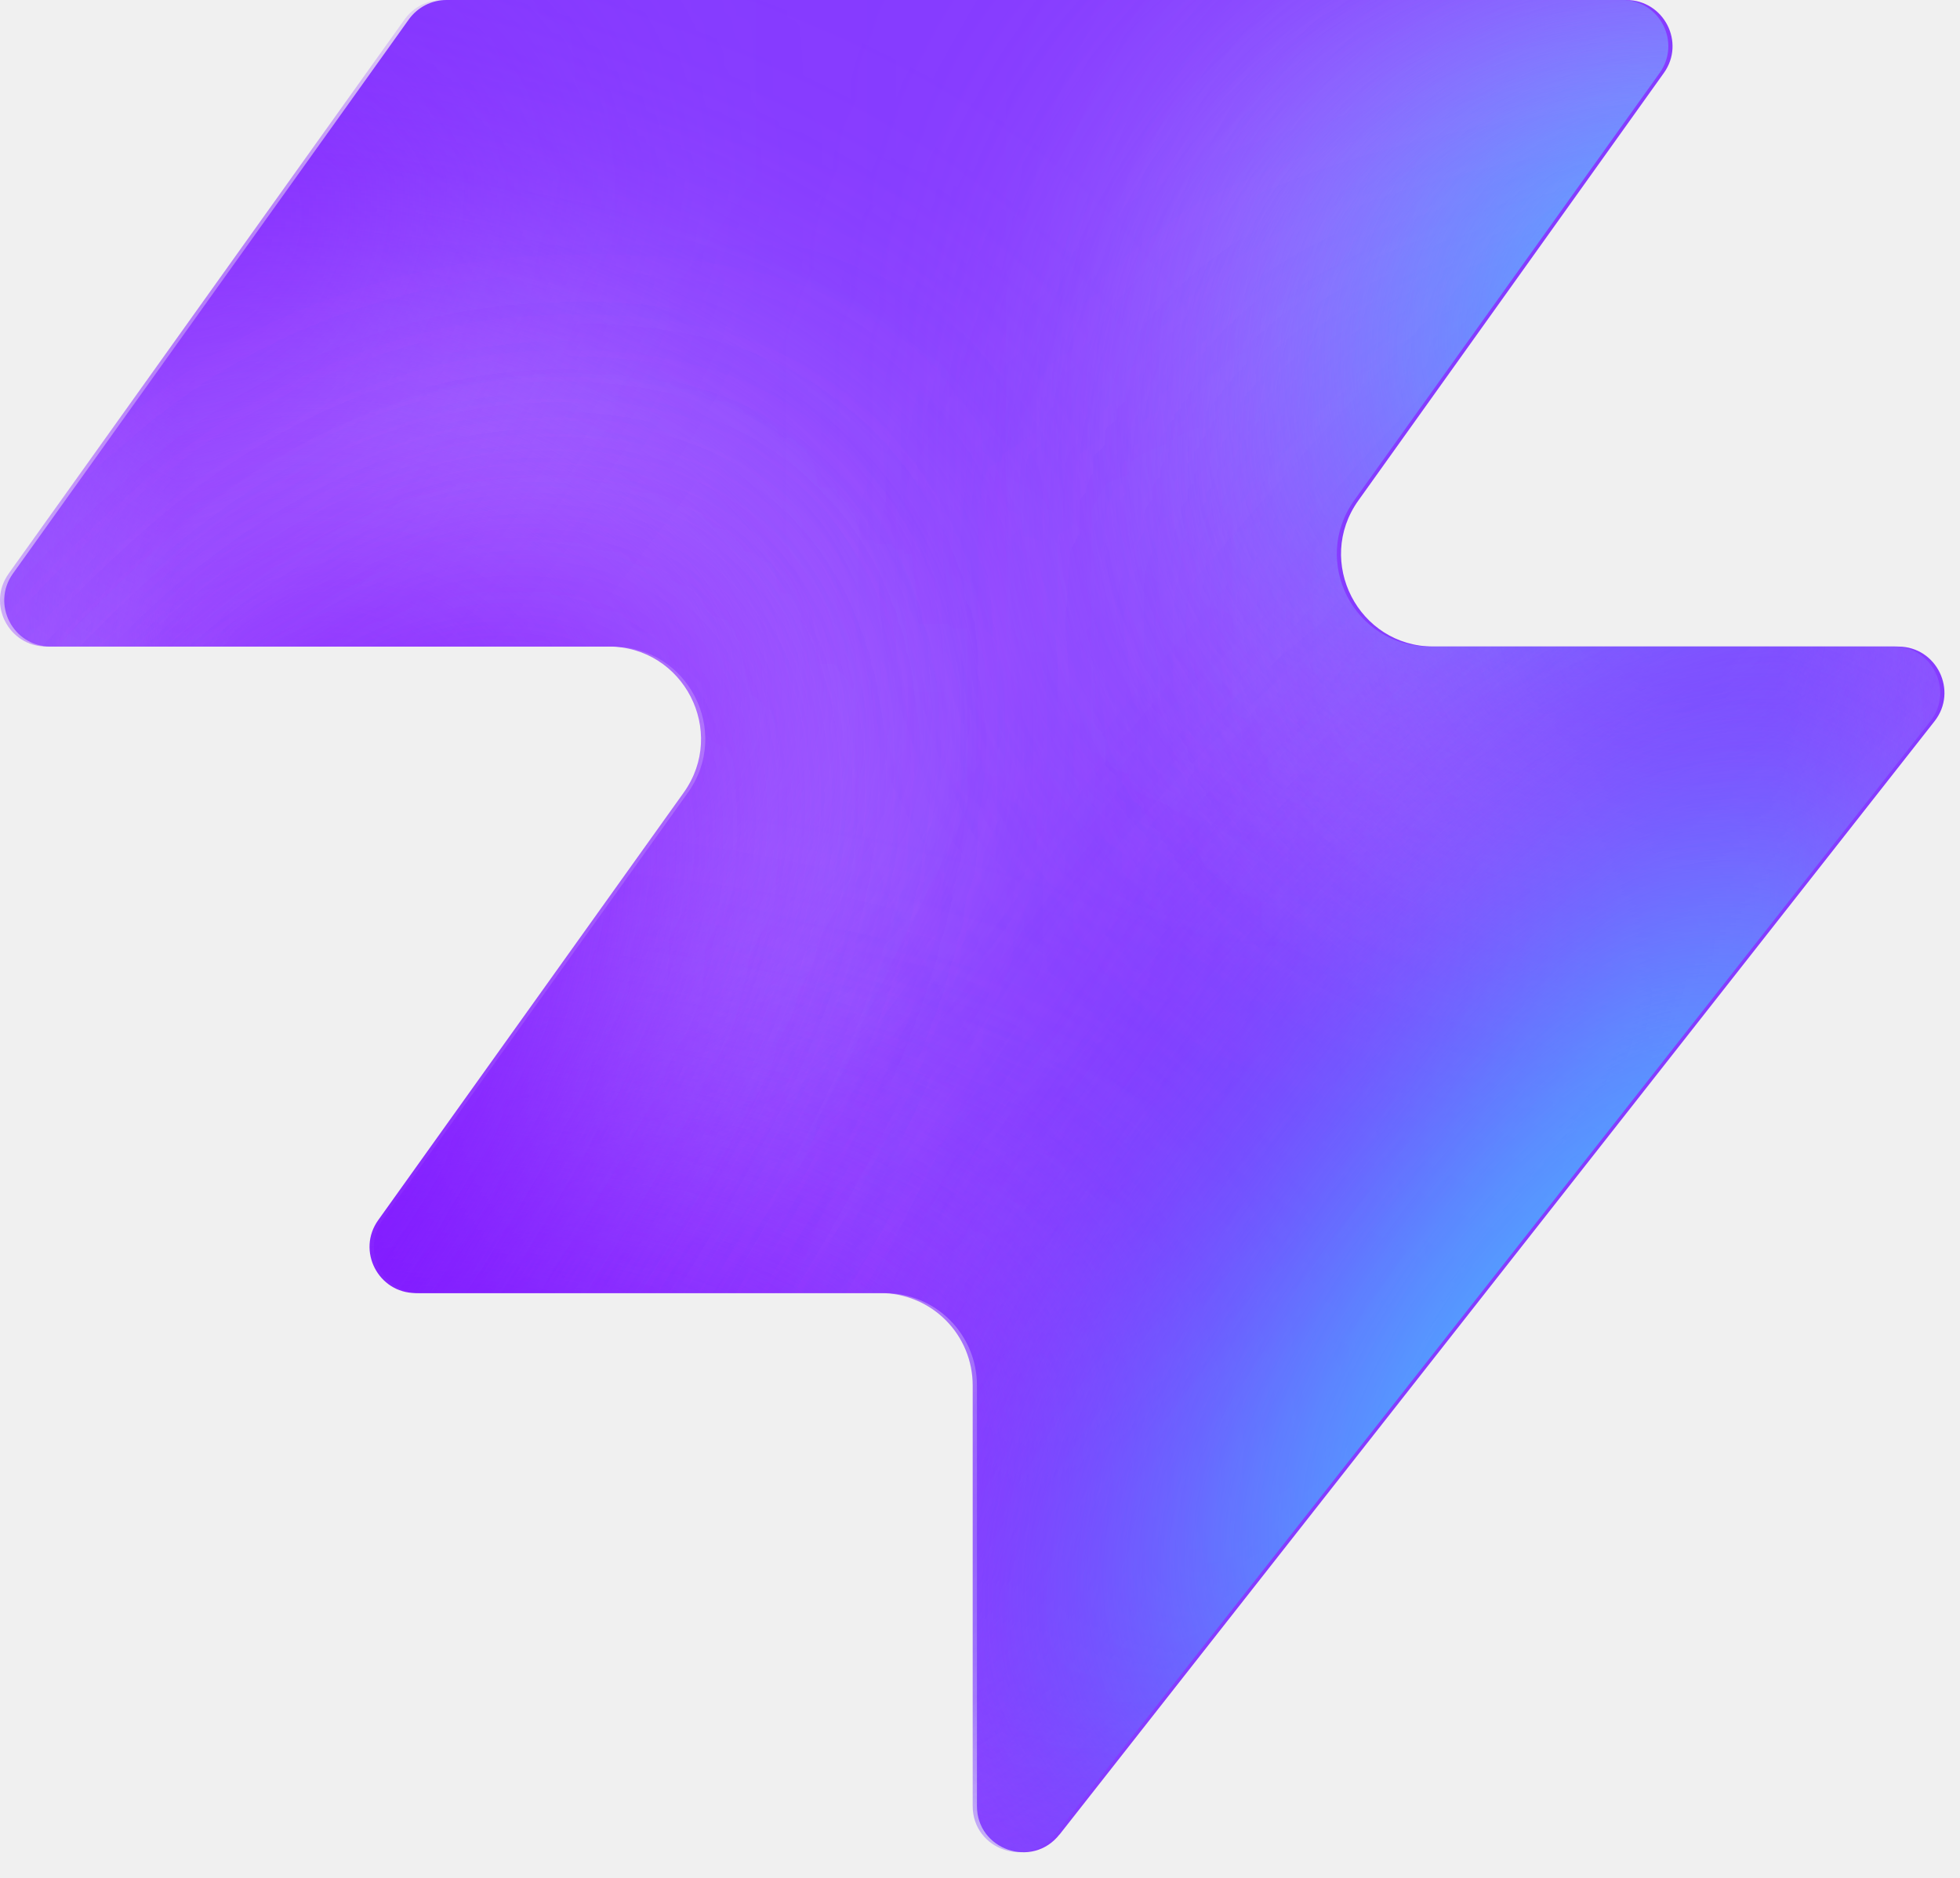
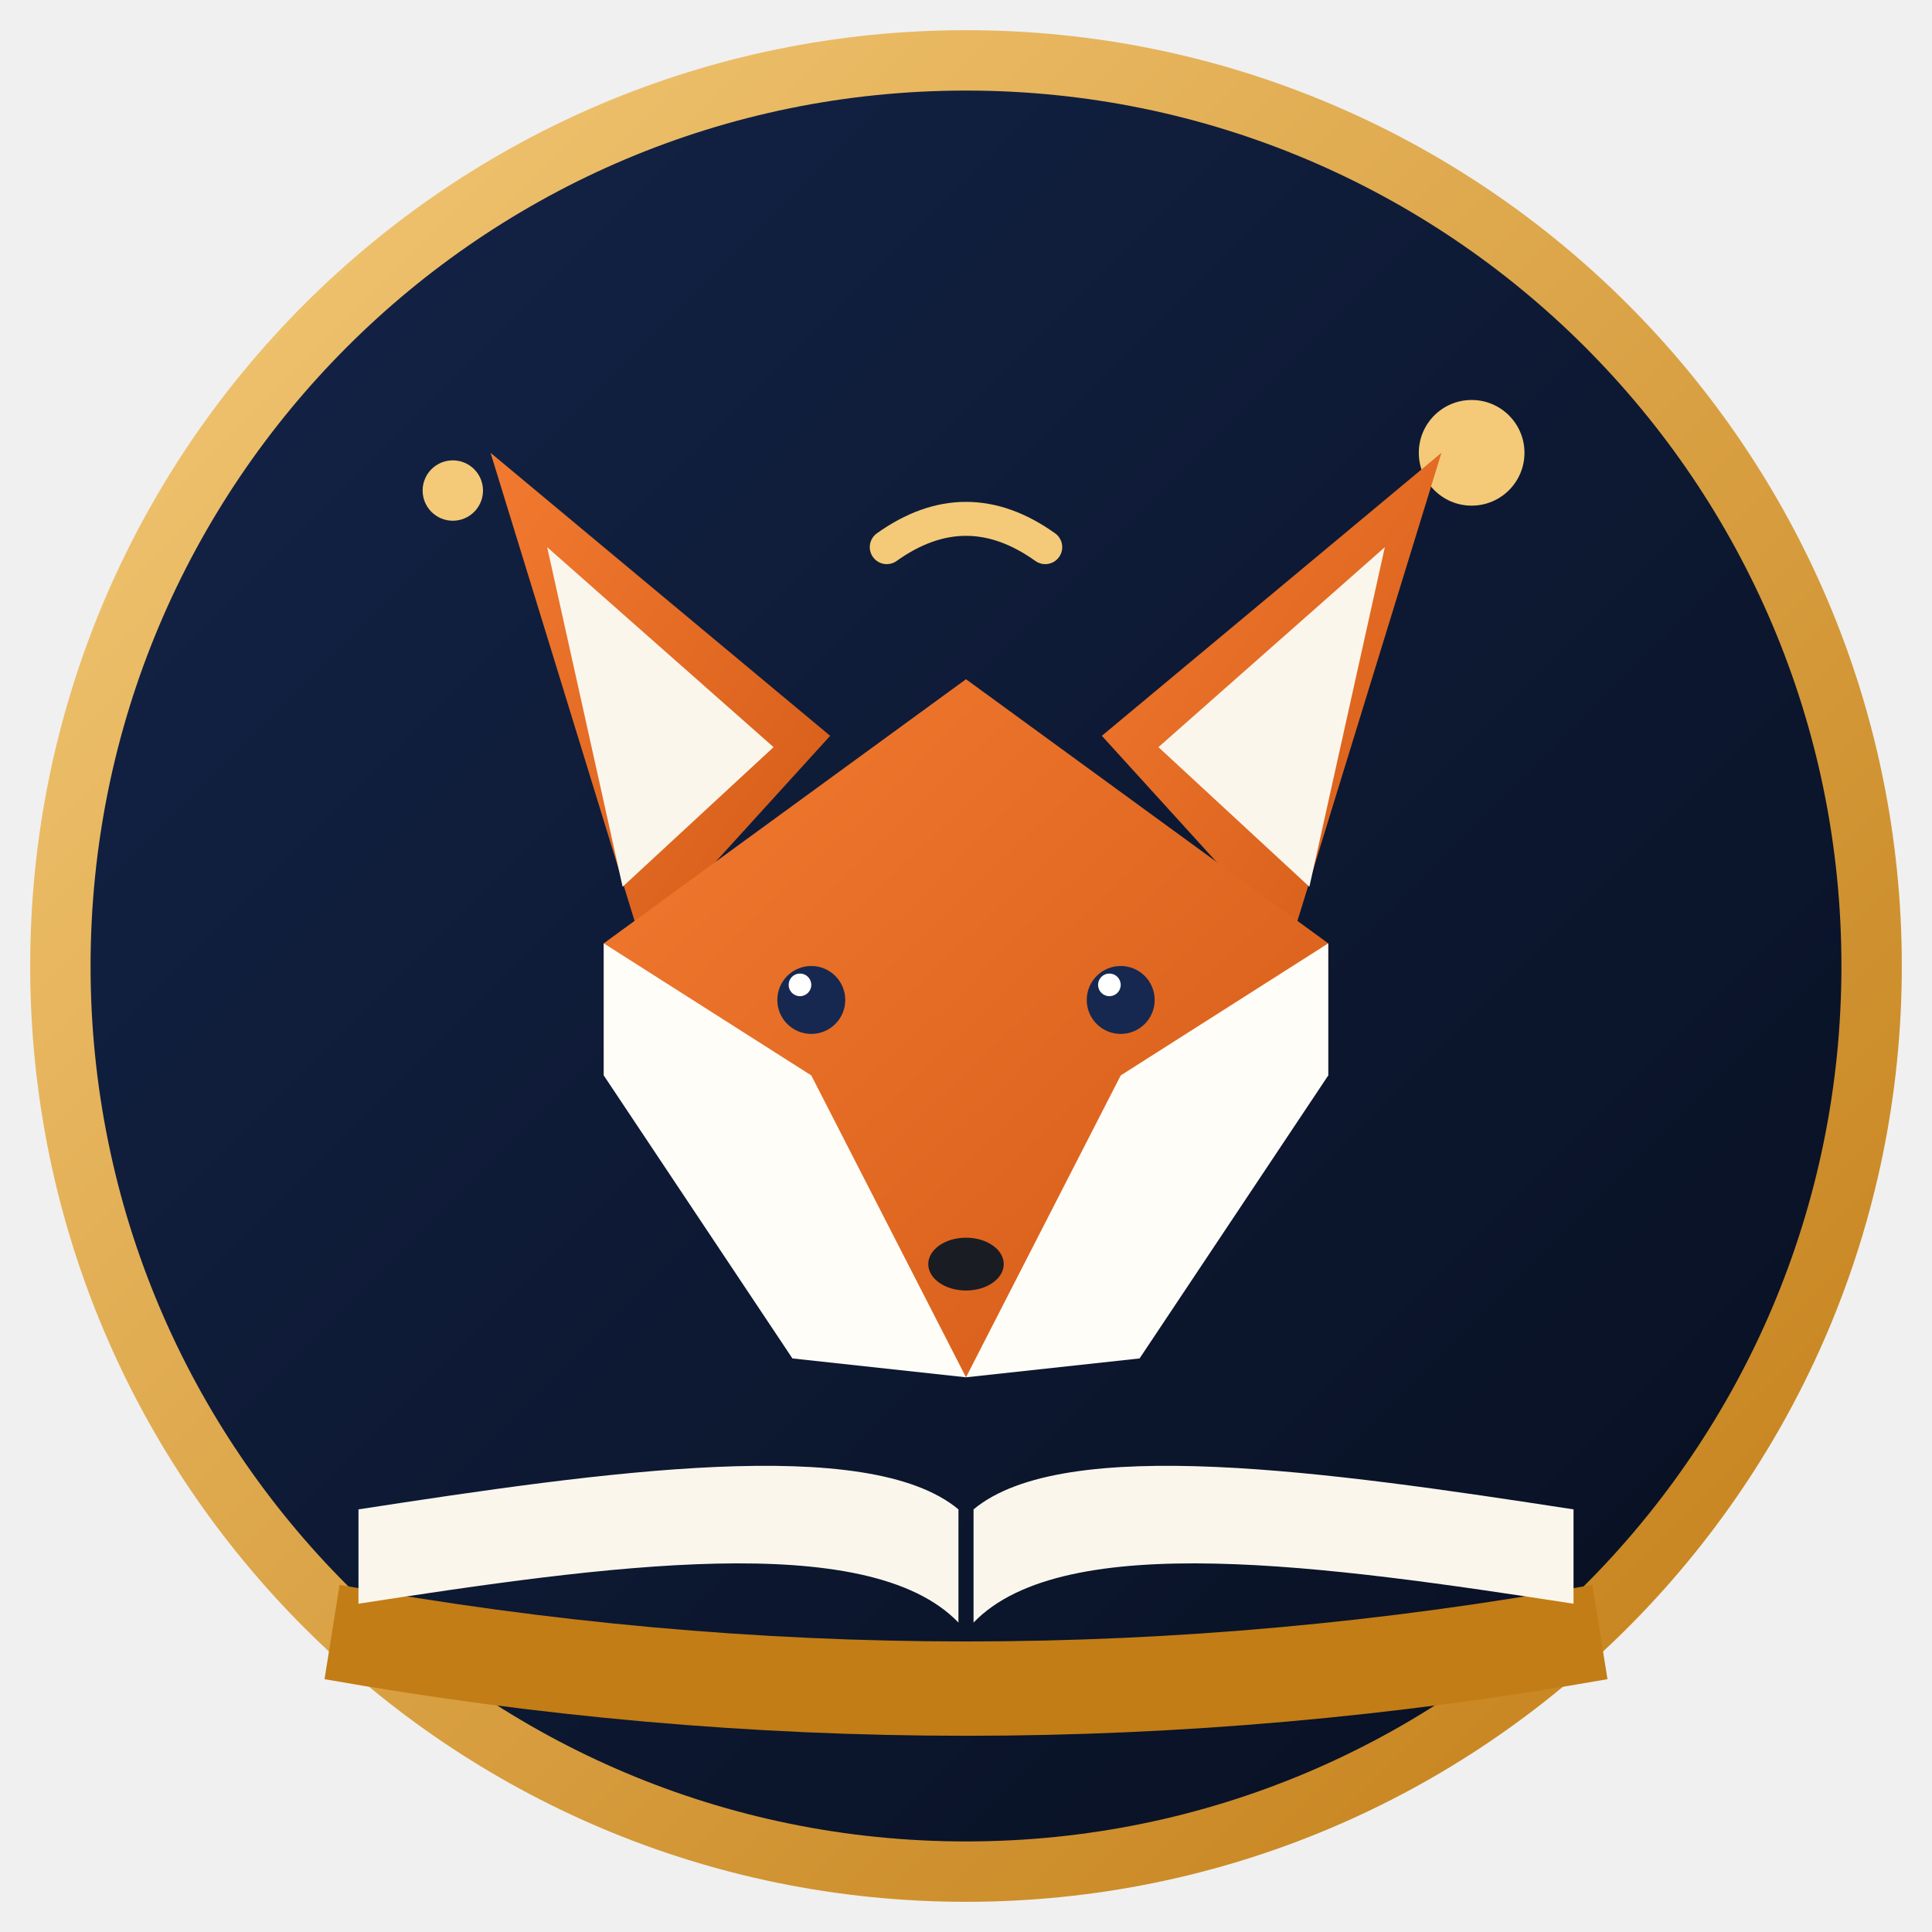
- <svg xmlns="http://www.w3.org/2000/svg" width="48" height="46" fill="none" viewBox="0 0 48 46">
-   <path fill="#863bff" d="M25.946 44.938c-.664.845-2.021.375-2.021-.698V33.937a2.26 2.26 0 0 0-2.262-2.262H10.287c-.92 0-1.456-1.04-.92-1.788l7.48-10.471c1.07-1.497 0-3.578-1.842-3.578H1.237c-.92 0-1.456-1.04-.92-1.788L10.013.474c.214-.297.556-.474.92-.474h28.894c.92 0 1.456 1.04.92 1.788l-7.48 10.471c-1.07 1.498 0 3.579 1.842 3.579h11.377c.943 0 1.473 1.088.89 1.83L25.947 44.94z" style="fill:#863bff;fill:color(display-p3 .525 .23 1);fill-opacity:1" />
-   <mask id="a" width="48" height="46" x="0" y="0" maskUnits="userSpaceOnUse" style="mask-type:alpha">
-     <path fill="#000" d="M25.842 44.938c-.664.844-2.021.375-2.021-.698V33.937a2.26 2.26 0 0 0-2.262-2.262H10.183c-.92 0-1.456-1.04-.92-1.788l7.48-10.471c1.07-1.498 0-3.579-1.842-3.579H1.133c-.92 0-1.456-1.04-.92-1.787L9.91.473c.214-.297.556-.474.92-.474h28.894c.92 0 1.456 1.04.92 1.788l-7.48 10.471c-1.07 1.498 0 3.578 1.842 3.578h11.377c.943 0 1.473 1.088.89 1.832L25.843 44.94z" style="fill:#000;fill-opacity:1" />
-   </mask>
-   <g mask="url(#a)">
-     <g filter="url(#b)">
-       <ellipse cx="5.508" cy="14.704" fill="#ede6ff" rx="5.508" ry="14.704" style="fill:#ede6ff;fill:color(display-p3 .927 .903 1);fill-opacity:1" transform="matrix(.00324 1 1 -.00324 -4.47 31.516)" />
-     </g>
-     <g filter="url(#c)">
-       <ellipse cx="10.399" cy="29.851" fill="#ede6ff" rx="10.399" ry="29.851" style="fill:#ede6ff;fill:color(display-p3 .927 .903 1);fill-opacity:1" transform="matrix(.00324 1 1 -.00324 -39.328 7.883)" />
-     </g>
-     <g filter="url(#d)">
-       <ellipse cx="5.508" cy="30.487" fill="#7e14ff" rx="5.508" ry="30.487" style="fill:#7e14ff;fill:color(display-p3 .492 .077 1);fill-opacity:1" transform="rotate(89.814 -25.913 -14.639)scale(1 -1)" />
-     </g>
-     <g filter="url(#e)">
-       <ellipse cx="5.508" cy="30.599" fill="#7e14ff" rx="5.508" ry="30.599" style="fill:#7e14ff;fill:color(display-p3 .492 .077 1);fill-opacity:1" transform="rotate(89.814 -32.644 -3.334)scale(1 -1)" />
-     </g>
-     <g filter="url(#f)">
-       <ellipse cx="5.508" cy="30.599" fill="#7e14ff" rx="5.508" ry="30.599" style="fill:#7e14ff;fill:color(display-p3 .492 .077 1);fill-opacity:1" transform="matrix(.00324 1 1 -.00324 -34.34 30.47)" />
-     </g>
-     <g filter="url(#g)">
-       <ellipse cx="14.072" cy="22.078" fill="#ede6ff" rx="14.072" ry="22.078" style="fill:#ede6ff;fill:color(display-p3 .927 .903 1);fill-opacity:1" transform="rotate(93.35 24.506 48.493)scale(-1 1)" />
-     </g>
-     <g filter="url(#h)">
-       <ellipse cx="3.47" cy="21.501" fill="#7e14ff" rx="3.47" ry="21.501" style="fill:#7e14ff;fill:color(display-p3 .492 .077 1);fill-opacity:1" transform="rotate(89.009 28.708 47.59)scale(-1 1)" />
-     </g>
-     <g filter="url(#i)">
-       <ellipse cx="3.47" cy="21.501" fill="#7e14ff" rx="3.47" ry="21.501" style="fill:#7e14ff;fill:color(display-p3 .492 .077 1);fill-opacity:1" transform="rotate(89.009 28.708 47.59)scale(-1 1)" />
-     </g>
-     <g filter="url(#j)">
-       <ellipse cx=".387" cy="8.972" fill="#7e14ff" rx="4.407" ry="29.108" style="fill:#7e14ff;fill:color(display-p3 .492 .077 1);fill-opacity:1" transform="rotate(39.51 .387 8.972)" />
-     </g>
-     <g filter="url(#k)">
-       <ellipse cx="47.523" cy="-6.092" fill="#7e14ff" rx="4.407" ry="29.108" style="fill:#7e14ff;fill:color(display-p3 .492 .077 1);fill-opacity:1" transform="rotate(37.892 47.523 -6.092)" />
-     </g>
-     <g filter="url(#l)">
-       <ellipse cx="41.412" cy="6.333" fill="#47bfff" rx="5.971" ry="9.665" style="fill:#47bfff;fill:color(display-p3 .28 .748 1);fill-opacity:1" transform="rotate(37.892 41.412 6.333)" />
-     </g>
-     <g filter="url(#m)">
-       <ellipse cx="-1.879" cy="38.332" fill="#7e14ff" rx="4.407" ry="29.108" style="fill:#7e14ff;fill:color(display-p3 .492 .077 1);fill-opacity:1" transform="rotate(37.892 -1.88 38.332)" />
-     </g>
-     <g filter="url(#n)">
-       <ellipse cx="-1.879" cy="38.332" fill="#7e14ff" rx="4.407" ry="29.108" style="fill:#7e14ff;fill:color(display-p3 .492 .077 1);fill-opacity:1" transform="rotate(37.892 -1.88 38.332)" />
-     </g>
-     <g filter="url(#o)">
-       <ellipse cx="35.651" cy="29.907" fill="#7e14ff" rx="4.407" ry="29.108" style="fill:#7e14ff;fill:color(display-p3 .492 .077 1);fill-opacity:1" transform="rotate(37.892 35.651 29.907)" />
-     </g>
-     <g filter="url(#p)">
-       <ellipse cx="38.418" cy="32.4" fill="#47bfff" rx="5.971" ry="15.297" style="fill:#47bfff;fill:color(display-p3 .28 .748 1);fill-opacity:1" transform="rotate(37.892 38.418 32.4)" />
-     </g>
-   </g>
+ <svg xmlns="http://www.w3.org/2000/svg" viewBox="0 0 512 512" width="100%" height="100%">
  <defs>
-     <filter id="b" width="60.045" height="41.654" x="-19.77" y="16.149" color-interpolation-filters="sRGB" filterUnits="userSpaceOnUse">
-       <feFlood flood-opacity="0" result="BackgroundImageFix" />
-       <feBlend in="SourceGraphic" in2="BackgroundImageFix" result="shape" />
-       <feGaussianBlur result="effect1_foregroundBlur_2002_17158" stdDeviation="7.659" />
-     </filter>
-     <filter id="c" width="90.34" height="51.437" x="-54.613" y="-7.533" color-interpolation-filters="sRGB" filterUnits="userSpaceOnUse">
-       <feFlood flood-opacity="0" result="BackgroundImageFix" />
-       <feBlend in="SourceGraphic" in2="BackgroundImageFix" result="shape" />
-       <feGaussianBlur result="effect1_foregroundBlur_2002_17158" stdDeviation="7.659" />
-     </filter>
-     <filter id="d" width="79.355" height="29.4" x="-49.64" y="2.03" color-interpolation-filters="sRGB" filterUnits="userSpaceOnUse">
-       <feFlood flood-opacity="0" result="BackgroundImageFix" />
-       <feBlend in="SourceGraphic" in2="BackgroundImageFix" result="shape" />
-       <feGaussianBlur result="effect1_foregroundBlur_2002_17158" stdDeviation="4.596" />
-     </filter>
-     <filter id="e" width="79.579" height="29.4" x="-45.045" y="20.029" color-interpolation-filters="sRGB" filterUnits="userSpaceOnUse">
-       <feFlood flood-opacity="0" result="BackgroundImageFix" />
-       <feBlend in="SourceGraphic" in2="BackgroundImageFix" result="shape" />
-       <feGaussianBlur result="effect1_foregroundBlur_2002_17158" stdDeviation="4.596" />
-     </filter>
-     <filter id="f" width="79.579" height="29.4" x="-43.513" y="21.178" color-interpolation-filters="sRGB" filterUnits="userSpaceOnUse">
-       <feFlood flood-opacity="0" result="BackgroundImageFix" />
-       <feBlend in="SourceGraphic" in2="BackgroundImageFix" result="shape" />
-       <feGaussianBlur result="effect1_foregroundBlur_2002_17158" stdDeviation="4.596" />
-     </filter>
-     <filter id="g" width="74.749" height="58.852" x="15.756" y="-17.901" color-interpolation-filters="sRGB" filterUnits="userSpaceOnUse">
-       <feFlood flood-opacity="0" result="BackgroundImageFix" />
-       <feBlend in="SourceGraphic" in2="BackgroundImageFix" result="shape" />
-       <feGaussianBlur result="effect1_foregroundBlur_2002_17158" stdDeviation="7.659" />
-     </filter>
-     <filter id="h" width="61.377" height="25.362" x="23.548" y="2.284" color-interpolation-filters="sRGB" filterUnits="userSpaceOnUse">
-       <feFlood flood-opacity="0" result="BackgroundImageFix" />
-       <feBlend in="SourceGraphic" in2="BackgroundImageFix" result="shape" />
-       <feGaussianBlur result="effect1_foregroundBlur_2002_17158" stdDeviation="4.596" />
-     </filter>
-     <filter id="i" width="61.377" height="25.362" x="23.548" y="2.284" color-interpolation-filters="sRGB" filterUnits="userSpaceOnUse">
-       <feFlood flood-opacity="0" result="BackgroundImageFix" />
-       <feBlend in="SourceGraphic" in2="BackgroundImageFix" result="shape" />
-       <feGaussianBlur result="effect1_foregroundBlur_2002_17158" stdDeviation="4.596" />
-     </filter>
-     <filter id="j" width="56.045" height="63.649" x="-27.636" y="-22.853" color-interpolation-filters="sRGB" filterUnits="userSpaceOnUse">
-       <feFlood flood-opacity="0" result="BackgroundImageFix" />
-       <feBlend in="SourceGraphic" in2="BackgroundImageFix" result="shape" />
-       <feGaussianBlur result="effect1_foregroundBlur_2002_17158" stdDeviation="4.596" />
-     </filter>
-     <filter id="k" width="54.814" height="64.646" x="20.116" y="-38.415" color-interpolation-filters="sRGB" filterUnits="userSpaceOnUse">
-       <feFlood flood-opacity="0" result="BackgroundImageFix" />
-       <feBlend in="SourceGraphic" in2="BackgroundImageFix" result="shape" />
-       <feGaussianBlur result="effect1_foregroundBlur_2002_17158" stdDeviation="4.596" />
-     </filter>
-     <filter id="l" width="33.541" height="35.313" x="24.641" y="-11.323" color-interpolation-filters="sRGB" filterUnits="userSpaceOnUse">
-       <feFlood flood-opacity="0" result="BackgroundImageFix" />
-       <feBlend in="SourceGraphic" in2="BackgroundImageFix" result="shape" />
-       <feGaussianBlur result="effect1_foregroundBlur_2002_17158" stdDeviation="4.596" />
-     </filter>
-     <filter id="m" width="54.814" height="64.646" x="-29.286" y="6.009" color-interpolation-filters="sRGB" filterUnits="userSpaceOnUse">
-       <feFlood flood-opacity="0" result="BackgroundImageFix" />
-       <feBlend in="SourceGraphic" in2="BackgroundImageFix" result="shape" />
-       <feGaussianBlur result="effect1_foregroundBlur_2002_17158" stdDeviation="4.596" />
-     </filter>
-     <filter id="n" width="54.814" height="64.646" x="-29.286" y="6.009" color-interpolation-filters="sRGB" filterUnits="userSpaceOnUse">
-       <feFlood flood-opacity="0" result="BackgroundImageFix" />
-       <feBlend in="SourceGraphic" in2="BackgroundImageFix" result="shape" />
-       <feGaussianBlur result="effect1_foregroundBlur_2002_17158" stdDeviation="4.596" />
-     </filter>
-     <filter id="o" width="54.814" height="64.646" x="8.244" y="-2.416" color-interpolation-filters="sRGB" filterUnits="userSpaceOnUse">
-       <feFlood flood-opacity="0" result="BackgroundImageFix" />
-       <feBlend in="SourceGraphic" in2="BackgroundImageFix" result="shape" />
-       <feGaussianBlur result="effect1_foregroundBlur_2002_17158" stdDeviation="4.596" />
-     </filter>
-     <filter id="p" width="39.409" height="43.623" x="18.713" y="10.588" color-interpolation-filters="sRGB" filterUnits="userSpaceOnUse">
-       <feFlood flood-opacity="0" result="BackgroundImageFix" />
-       <feBlend in="SourceGraphic" in2="BackgroundImageFix" result="shape" />
-       <feGaussianBlur result="effect1_foregroundBlur_2002_17158" stdDeviation="4.596" />
-     </filter>
+     <linearGradient id="bgGrad" x1="0%" y1="0%" x2="100%" y2="100%">
+       <stop offset="0%" stop-color="#14254A" />
+       <stop offset="100%" stop-color="#070E1E" />
+     </linearGradient>
+     <linearGradient id="goldRim" x1="0%" y1="0%" x2="100%" y2="100%">
+       <stop offset="0%" stop-color="#F4CA78" />
+       <stop offset="100%" stop-color="#C27D16" />
+     </linearGradient>
+     <linearGradient id="foxFur" x1="0%" y1="0%" x2="100%" y2="100%">
+       <stop offset="0%" stop-color="#F27A30" />
+       <stop offset="100%" stop-color="#D45B17" />
+     </linearGradient>
  </defs>
+   <circle cx="256" cy="256" r="240" fill="url(#bgGrad)" stroke="url(#goldRim)" stroke-width="16" />
+   <circle cx="390" cy="120" r="14" fill="#F4CA78" />
+   <circle cx="120" cy="130" r="8" fill="#F4CA78" />
+   <polygon points="170,250 130,120 220,195" fill="url(#foxFur)" />
+   <polygon points="165,235 145,145 205,198" fill="#FAF6EC" />
+   <polygon points="342,250 382,120 292,195" fill="url(#foxFur)" />
+   <polygon points="347,235 367,145 307,198" fill="#FAF6EC" />
+   <polygon points="256,180 160,250 160,285 256,365 352,285 352,250" fill="url(#foxFur)" />
+   <polygon points="160,250 215,285 256,365 210,360 160,285" fill="#FFFDF8" />
+   <polygon points="352,250 297,285 256,365 302,360 352,285" fill="#FFFDF8" />
+   <circle cx="215" cy="265" r="9" fill="#16284F" />
+   <circle cx="212" cy="261" r="3" fill="#FFFFFF" />
+   <circle cx="297" cy="265" r="9" fill="#16284F" />
+   <circle cx="294" cy="261" r="3" fill="#FFFFFF" />
+   <ellipse cx="256" cy="335" rx="10" ry="7" fill="#1A1C24" />
+   <path d="M 235 145 Q 256 130 277 145" stroke="#F4CA78" stroke-width="9" stroke-linecap="round" fill="none" />
+   <path d="M 90 420 Q 256 450 422 420 L 426 445 Q 256 475 86 445 Z" fill="#C27D16" />
+   <path d="M 95 400 C 160 390 230 380 254 400 L 254 430 C 230 405 160 415 95 425 Z" fill="#FAF6EC" />
+   <path d="M 417 400 C 352 390 282 380 258 400 L 258 430 C 282 405 352 415 417 425 Z" fill="#FAF6EC" />
</svg>
